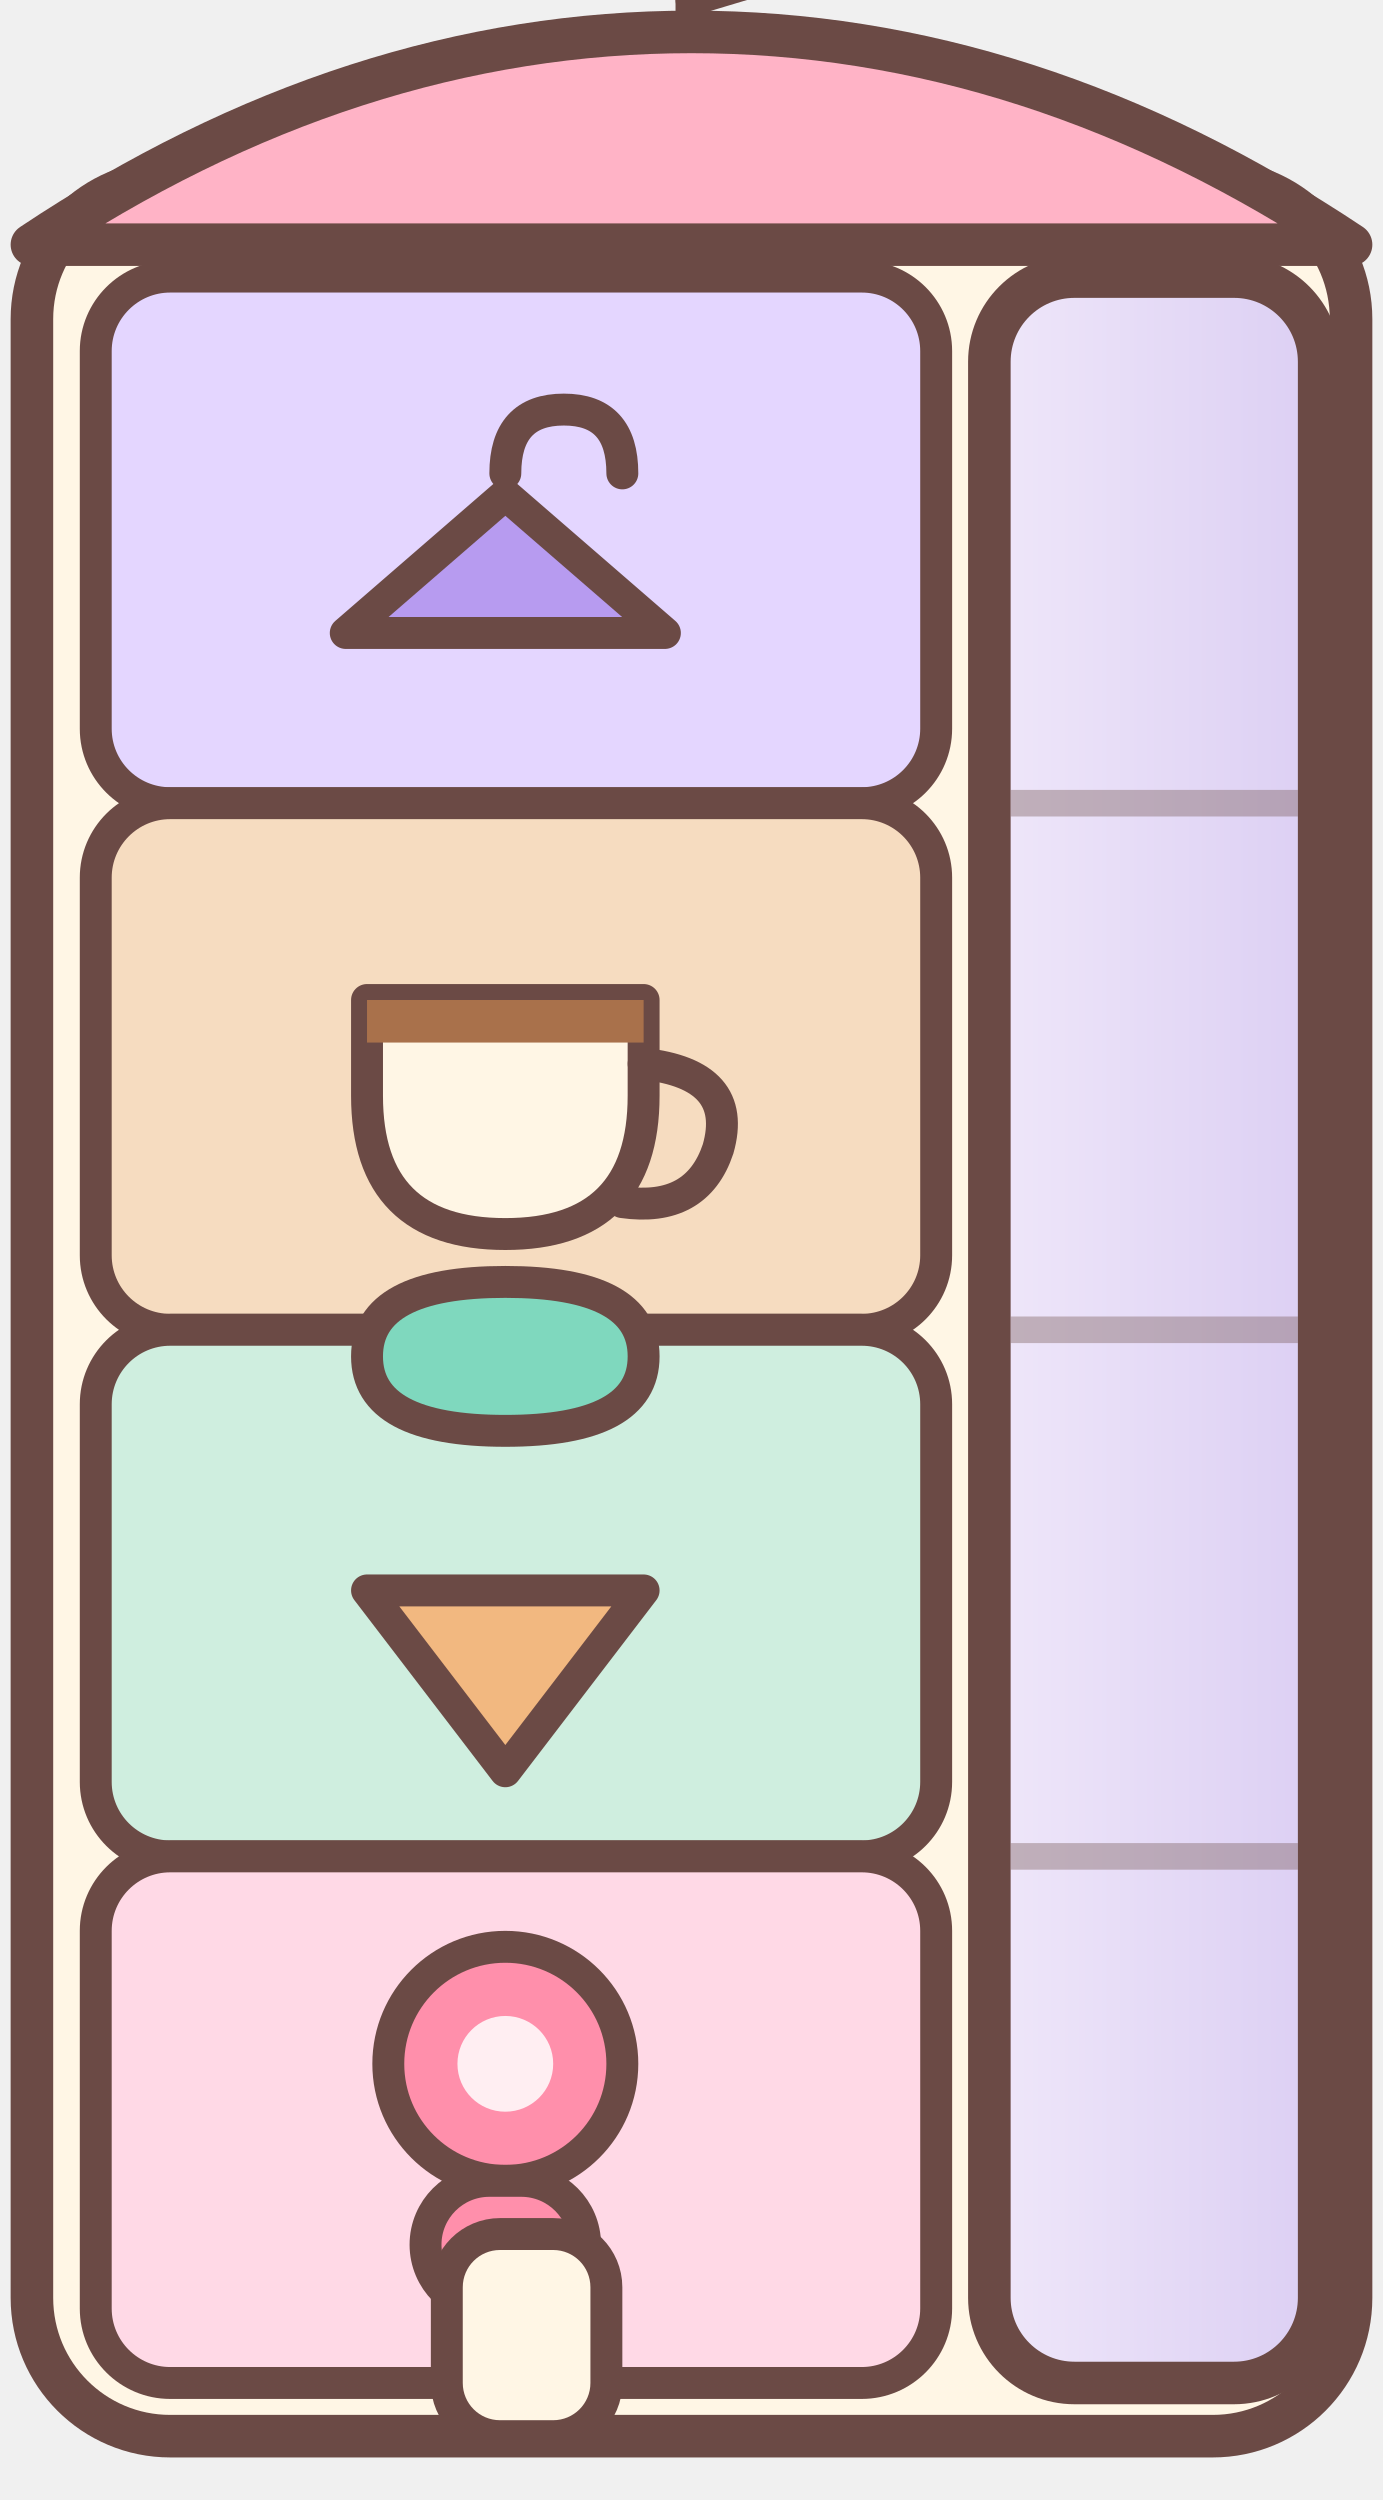
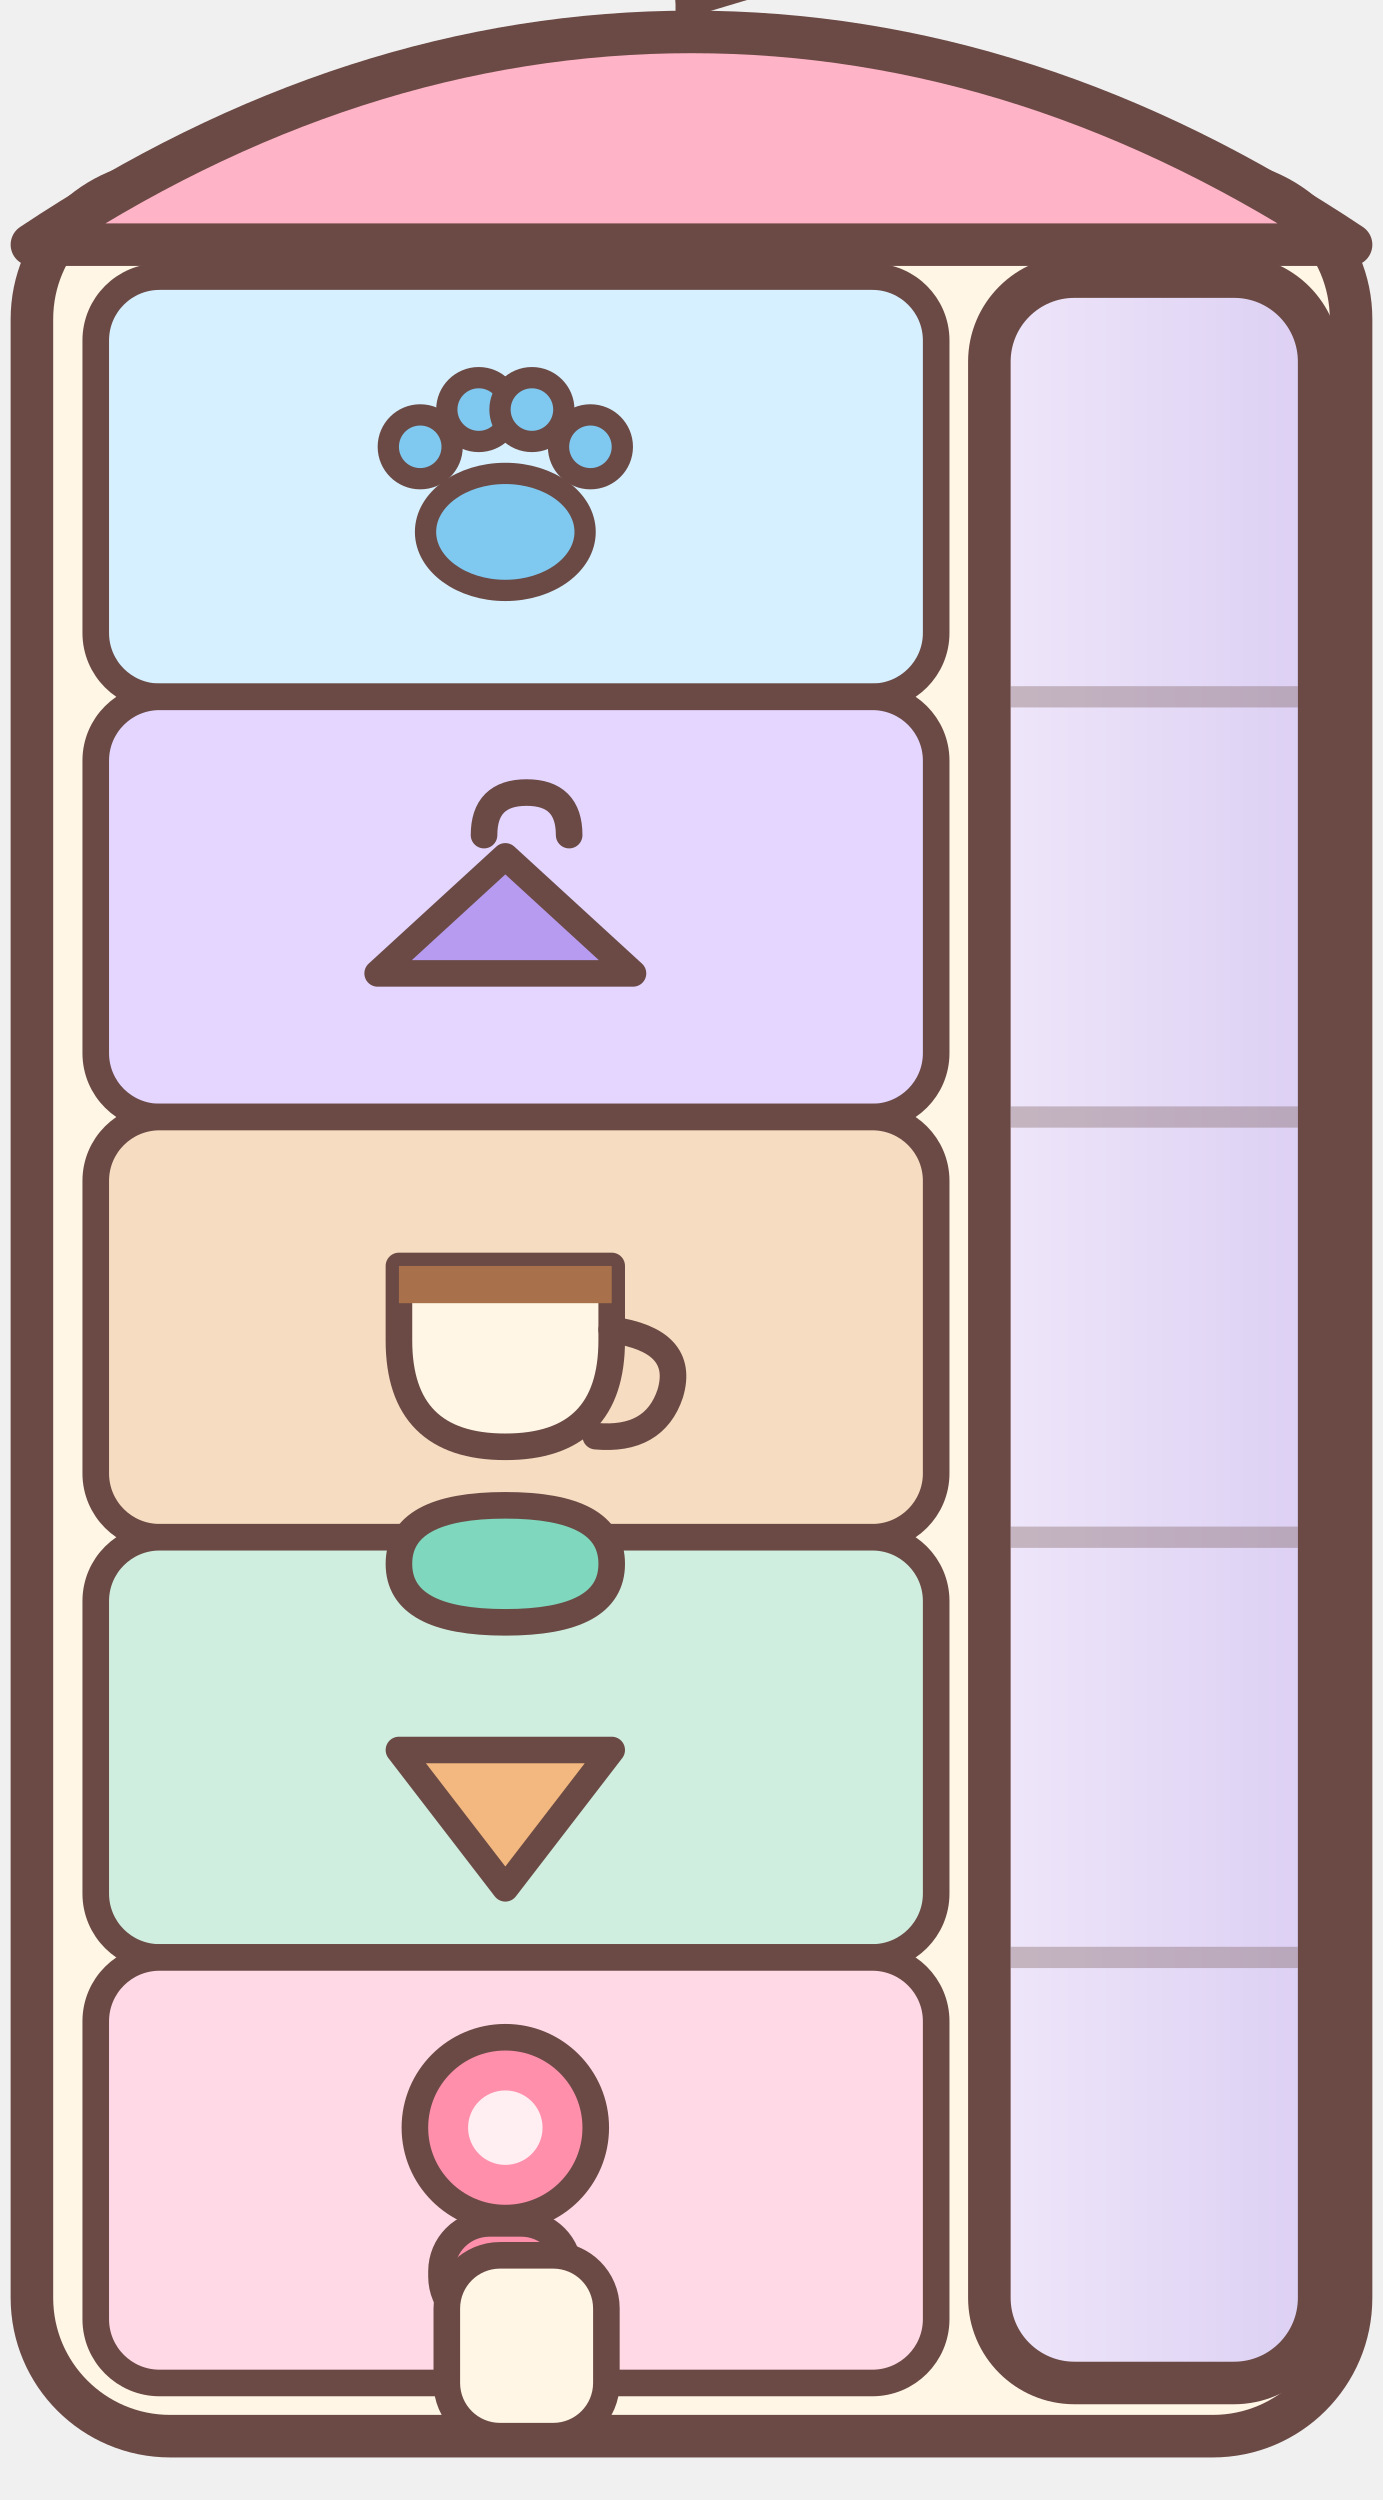
<svg xmlns="http://www.w3.org/2000/svg" viewBox="0 0 260 470" width="260" height="470">
  <defs>
    <linearGradient id="shaft" x1="0" y1="0" x2="1" y2="0">
      <stop offset="0" stop-color="#EFE7FA" />
      <stop offset="1" stop-color="#DCCFF3" />
    </linearGradient>
  </defs>
  <rect x="6" y="34" width="248" height="424" rx="26" fill="#FFF6E5" stroke="#6B4A45" stroke-width="8" />
  <path d="M6 46 q60 -40 124 -40 q64 0 124 40 Z" fill="#FFB3C6" stroke="#6B4A45" stroke-width="8" stroke-linejoin="round" />
  <line x1="130" y1="6" x2="130" y2="-24" stroke="#6B4A45" stroke-width="6" />
  <path d="M130 -24 l40 12 l-40 12 Z" fill="#FFD166" stroke="#6B4A45" stroke-width="6" stroke-linejoin="round" />
-   <rect x="18" y="52" width="158" height="99" rx="14" fill="#E4D6FF" stroke="#6B4A45" stroke-width="6" />
-   <rect x="18" y="151" width="158" height="99" rx="14" fill="#F6DCC0" stroke="#6B4A45" stroke-width="6" />
-   <rect x="18" y="250" width="158" height="99" rx="14" fill="#CFEEDF" stroke="#6B4A45" stroke-width="6" />
-   <rect x="18" y="349" width="158" height="99" rx="14" fill="#FFD9E6" stroke="#6B4A45" stroke-width="6" />
-   <g transform="translate(95 101)">
-     <path d="M0 -12 q0 -12 11 -12 q11 0 11 12" fill="none" stroke="#6B4A45" stroke-width="6" stroke-linecap="round" />
-     <path d="M-30 18 L0 -8 L30 18 Z" fill="#B79BF0" stroke="#6B4A45" stroke-width="6" stroke-linejoin="round" />
+   <rect x="18" y="52" width="158" height="79" rx="12" fill="#D6F0FF" stroke="#6B4A45" stroke-width="5" />
+   <rect x="18" y="131" width="158" height="79" rx="12" fill="#E4D6FF" stroke="#6B4A45" stroke-width="5" />
+   <rect x="18" y="210" width="158" height="79" rx="12" fill="#F6DCC0" stroke="#6B4A45" stroke-width="5" />
+   <rect x="18" y="289" width="158" height="79" rx="12" fill="#CFEEDF" stroke="#6B4A45" stroke-width="5" />
+   <rect x="18" y="368" width="158" height="80" rx="12" fill="#FFD9E6" stroke="#6B4A45" stroke-width="5" />
+   <g transform="translate(95 92)" fill="#7FC8F0" stroke="#6B4A45" stroke-width="4" stroke-linejoin="round">
+     <ellipse cx="0" cy="8" rx="15" ry="11" />
+     <circle cx="-16" cy="-8" r="6" />
+     <circle cx="-5" cy="-15" r="6" />
+     <circle cx="5" cy="-15" r="6" />
+     <circle cx="16" cy="-8" r="6" />
  </g>
-   <g transform="translate(95 200)">
-     <path d="M-26 -12 h52 v18 q0 26 -26 26 q-26 0 -26 -26 Z" fill="#FFF6E5" stroke="#6B4A45" stroke-width="6" stroke-linejoin="round" />
-     <path d="M-26 -12 h52 v8 h-52 Z" fill="#A9714B" />
-     <path d="M26 0 q18 2 14 16 q-4 12 -18 10" fill="none" stroke="#6B4A45" stroke-width="6" stroke-linecap="round" />
+   <g transform="translate(95 171)">
+     <path d="M-4 -14 q0 -8 8 -8 q8 0 8 8" fill="none" stroke="#6B4A45" stroke-width="5" stroke-linecap="round" />
+     <path d="M-24 12 L0 -10 L24 12 Z" fill="#B79BF0" stroke="#6B4A45" stroke-width="5" stroke-linejoin="round" />
  </g>
-   <g transform="translate(95 299)">
-     <path d="M0 -30 q26 0 26 -14 q0 -14 -26 -14 q-26 0 -26 14 q0 14 26 14 Z" fill="#7FD8BE" stroke="#6B4A45" stroke-width="6" />
-     <path d="M-26 0 l26 34 l26 -34 Z" fill="#F2B880" stroke="#6B4A45" stroke-width="6" stroke-linejoin="round" />
+   <g transform="translate(95 250)">
+     <path d="M-20 -12 h40 v14 q0 20 -20 20 q-20 0 -20 -20 Z" fill="#FFF6E5" stroke="#6B4A45" stroke-width="5" stroke-linejoin="round" />
+     <path d="M-20 -12 h40 v7 h-40 Z" fill="#A9714B" />
+     <path d="M20 0 q14 2 11 12 q-3 9 -14 8" fill="none" stroke="#6B4A45" stroke-width="5" stroke-linecap="round" />
  </g>
-   <g transform="translate(95 398)">
-     <circle cx="0" cy="-10" r="22" fill="#FF8FAB" stroke="#6B4A45" stroke-width="6" />
-     <circle cx="0" cy="-10" r="9" fill="#FFFFFF" opacity="0.85" />
-     <rect x="-15" y="12" width="30" height="24" rx="12" fill="#FF8FAB" stroke="#6B4A45" stroke-width="6" />
+   <g transform="translate(95 329)">
+     <path d="M0 -24 q20 0 20 -11 q0 -11 -20 -11 q-20 0 -20 11 q0 11 20 11 Z" fill="#7FD8BE" stroke="#6B4A45" stroke-width="5" />
+     <path d="M-20 0 l20 26 l20 -26 Z" fill="#F2B880" stroke="#6B4A45" stroke-width="5" stroke-linejoin="round" />
+   </g>
+   <g transform="translate(95 408)">
+     <circle cx="0" cy="-8" r="17" fill="#FF8FAB" stroke="#6B4A45" stroke-width="5" />
+     <circle cx="0" cy="-8" r="7" fill="#FFFFFF" opacity="0.85" />
+     <rect x="-12" y="10" width="24" height="19" rx="9" fill="#FF8FAB" stroke="#6B4A45" stroke-width="5" />
  </g>
  <rect x="186" y="52" width="62" height="396" rx="16" fill="url(#shaft)" stroke="#6B4A45" stroke-width="8" />
-   <g stroke="#6B4A45" stroke-width="5" opacity="0.35">
-     <line x1="190" y1="151" x2="244" y2="151" />
-     <line x1="190" y1="250" x2="244" y2="250" />
-     <line x1="190" y1="349" x2="244" y2="349" />
+   <g stroke="#6B4A45" stroke-width="4" opacity="0.32">
+     <line x1="190" y1="131" x2="244" y2="131" />
+     <line x1="190" y1="210" x2="244" y2="210" />
+     <line x1="190" y1="289" x2="244" y2="289" />
+     <line x1="190" y1="368" x2="244" y2="368" />
  </g>
-   <rect x="84" y="420" width="30" height="38" rx="10" fill="#FFF6E5" stroke="#6B4A45" stroke-width="6" />
+   <rect x="84" y="424" width="30" height="34" rx="10" fill="#FFF6E5" stroke="#6B4A45" stroke-width="5" />
</svg>
